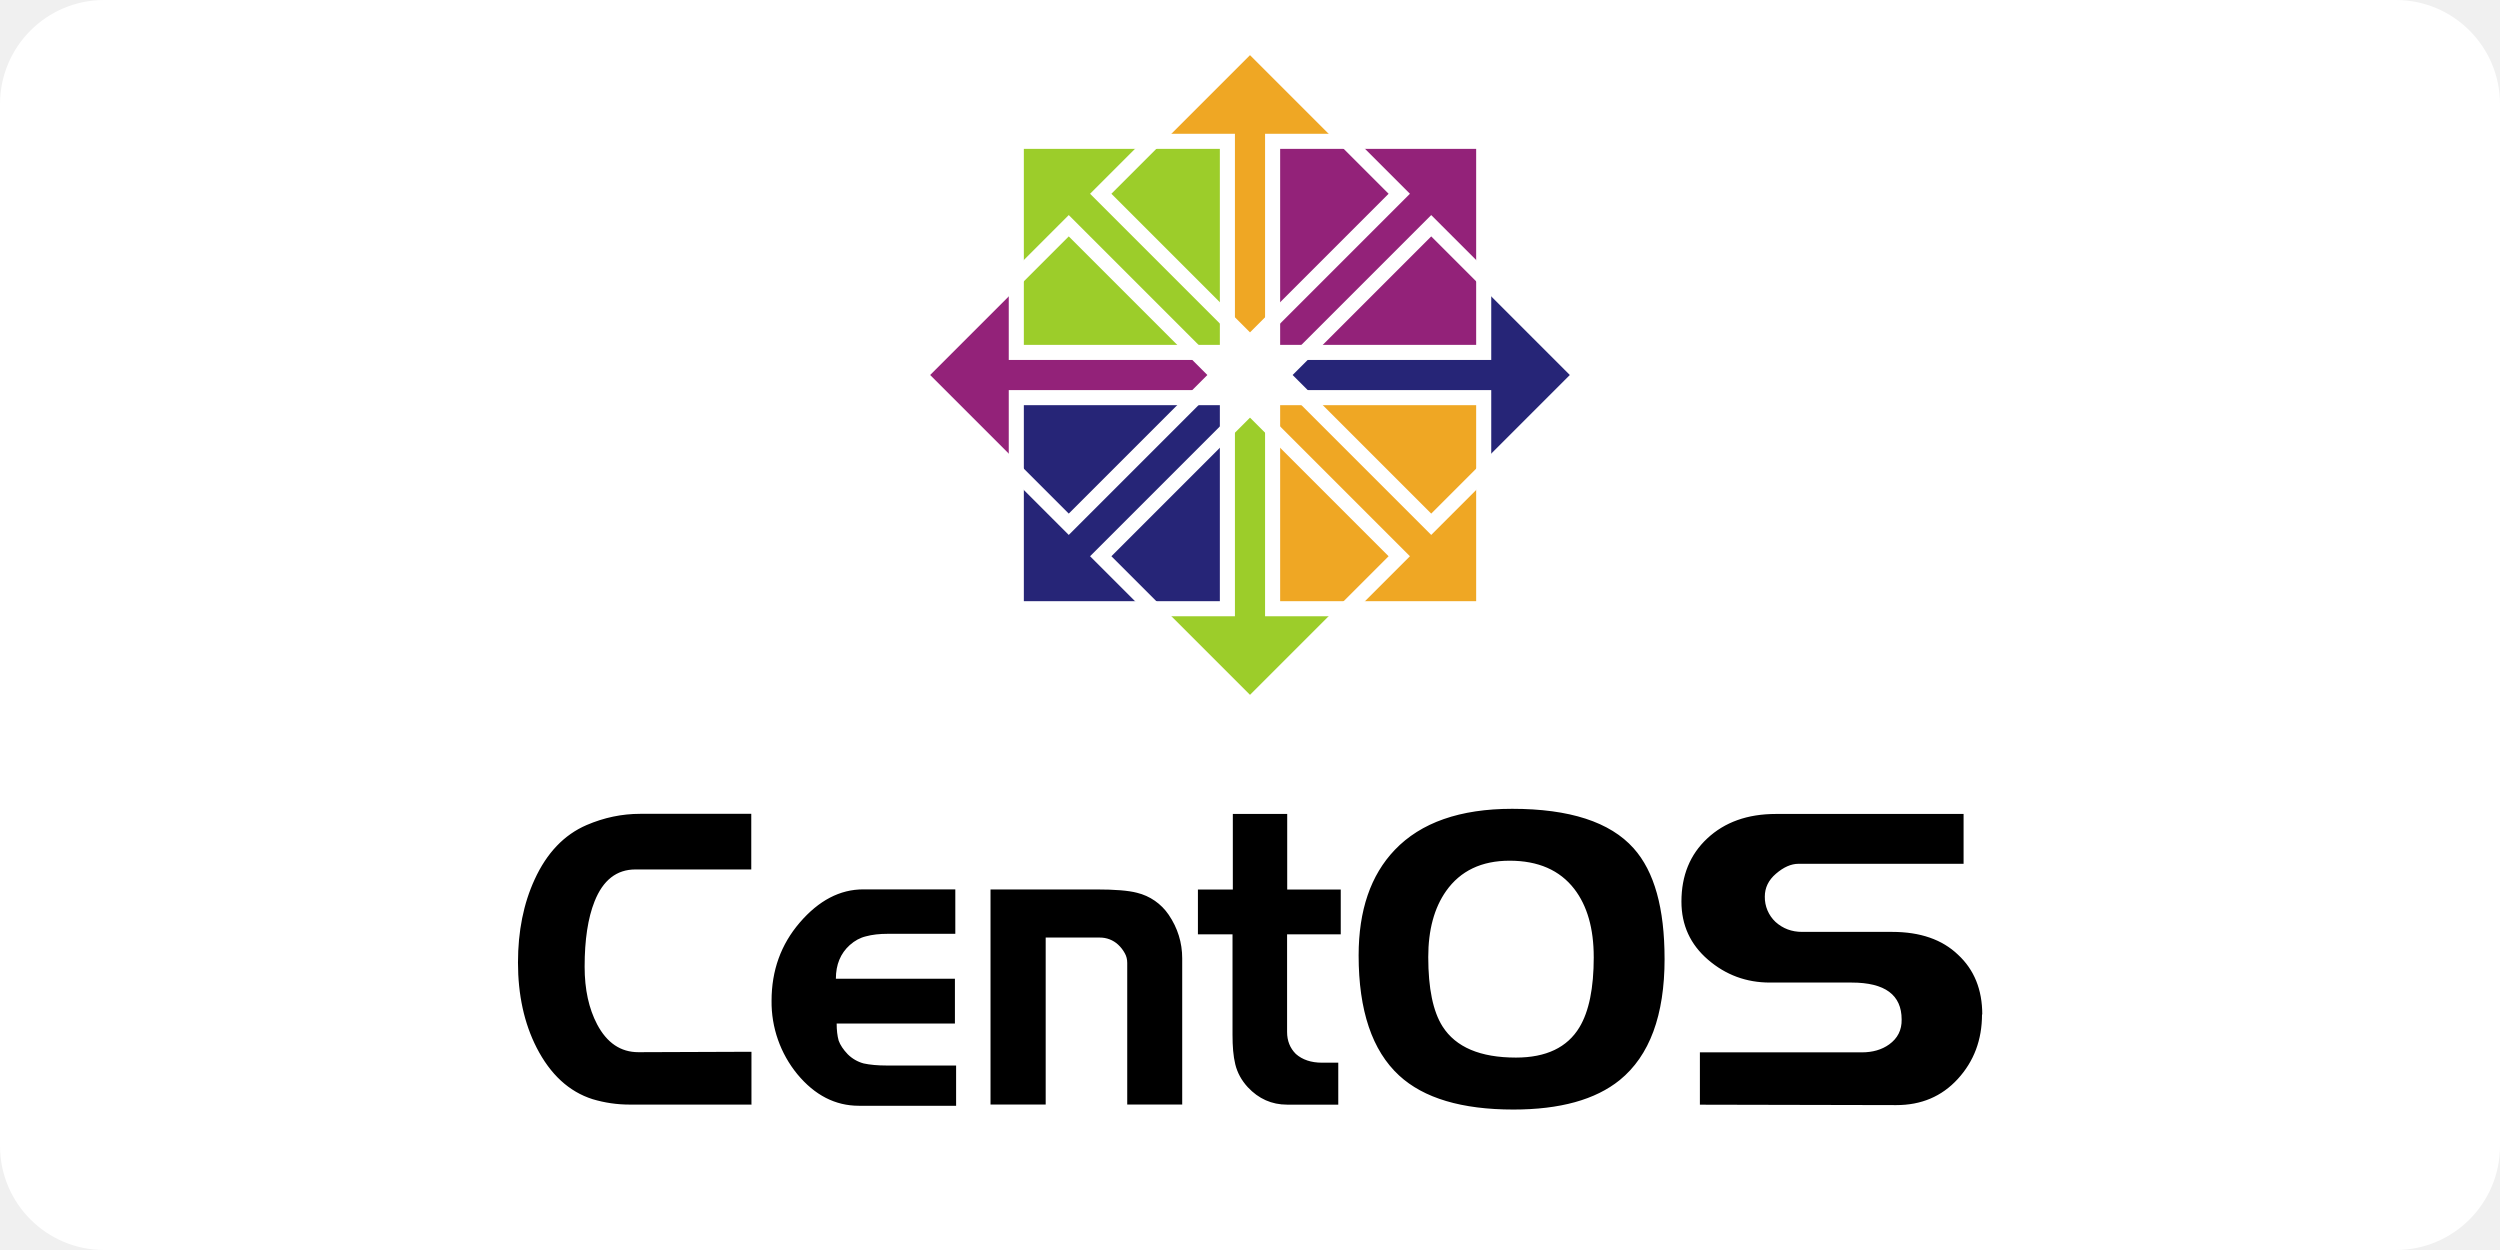
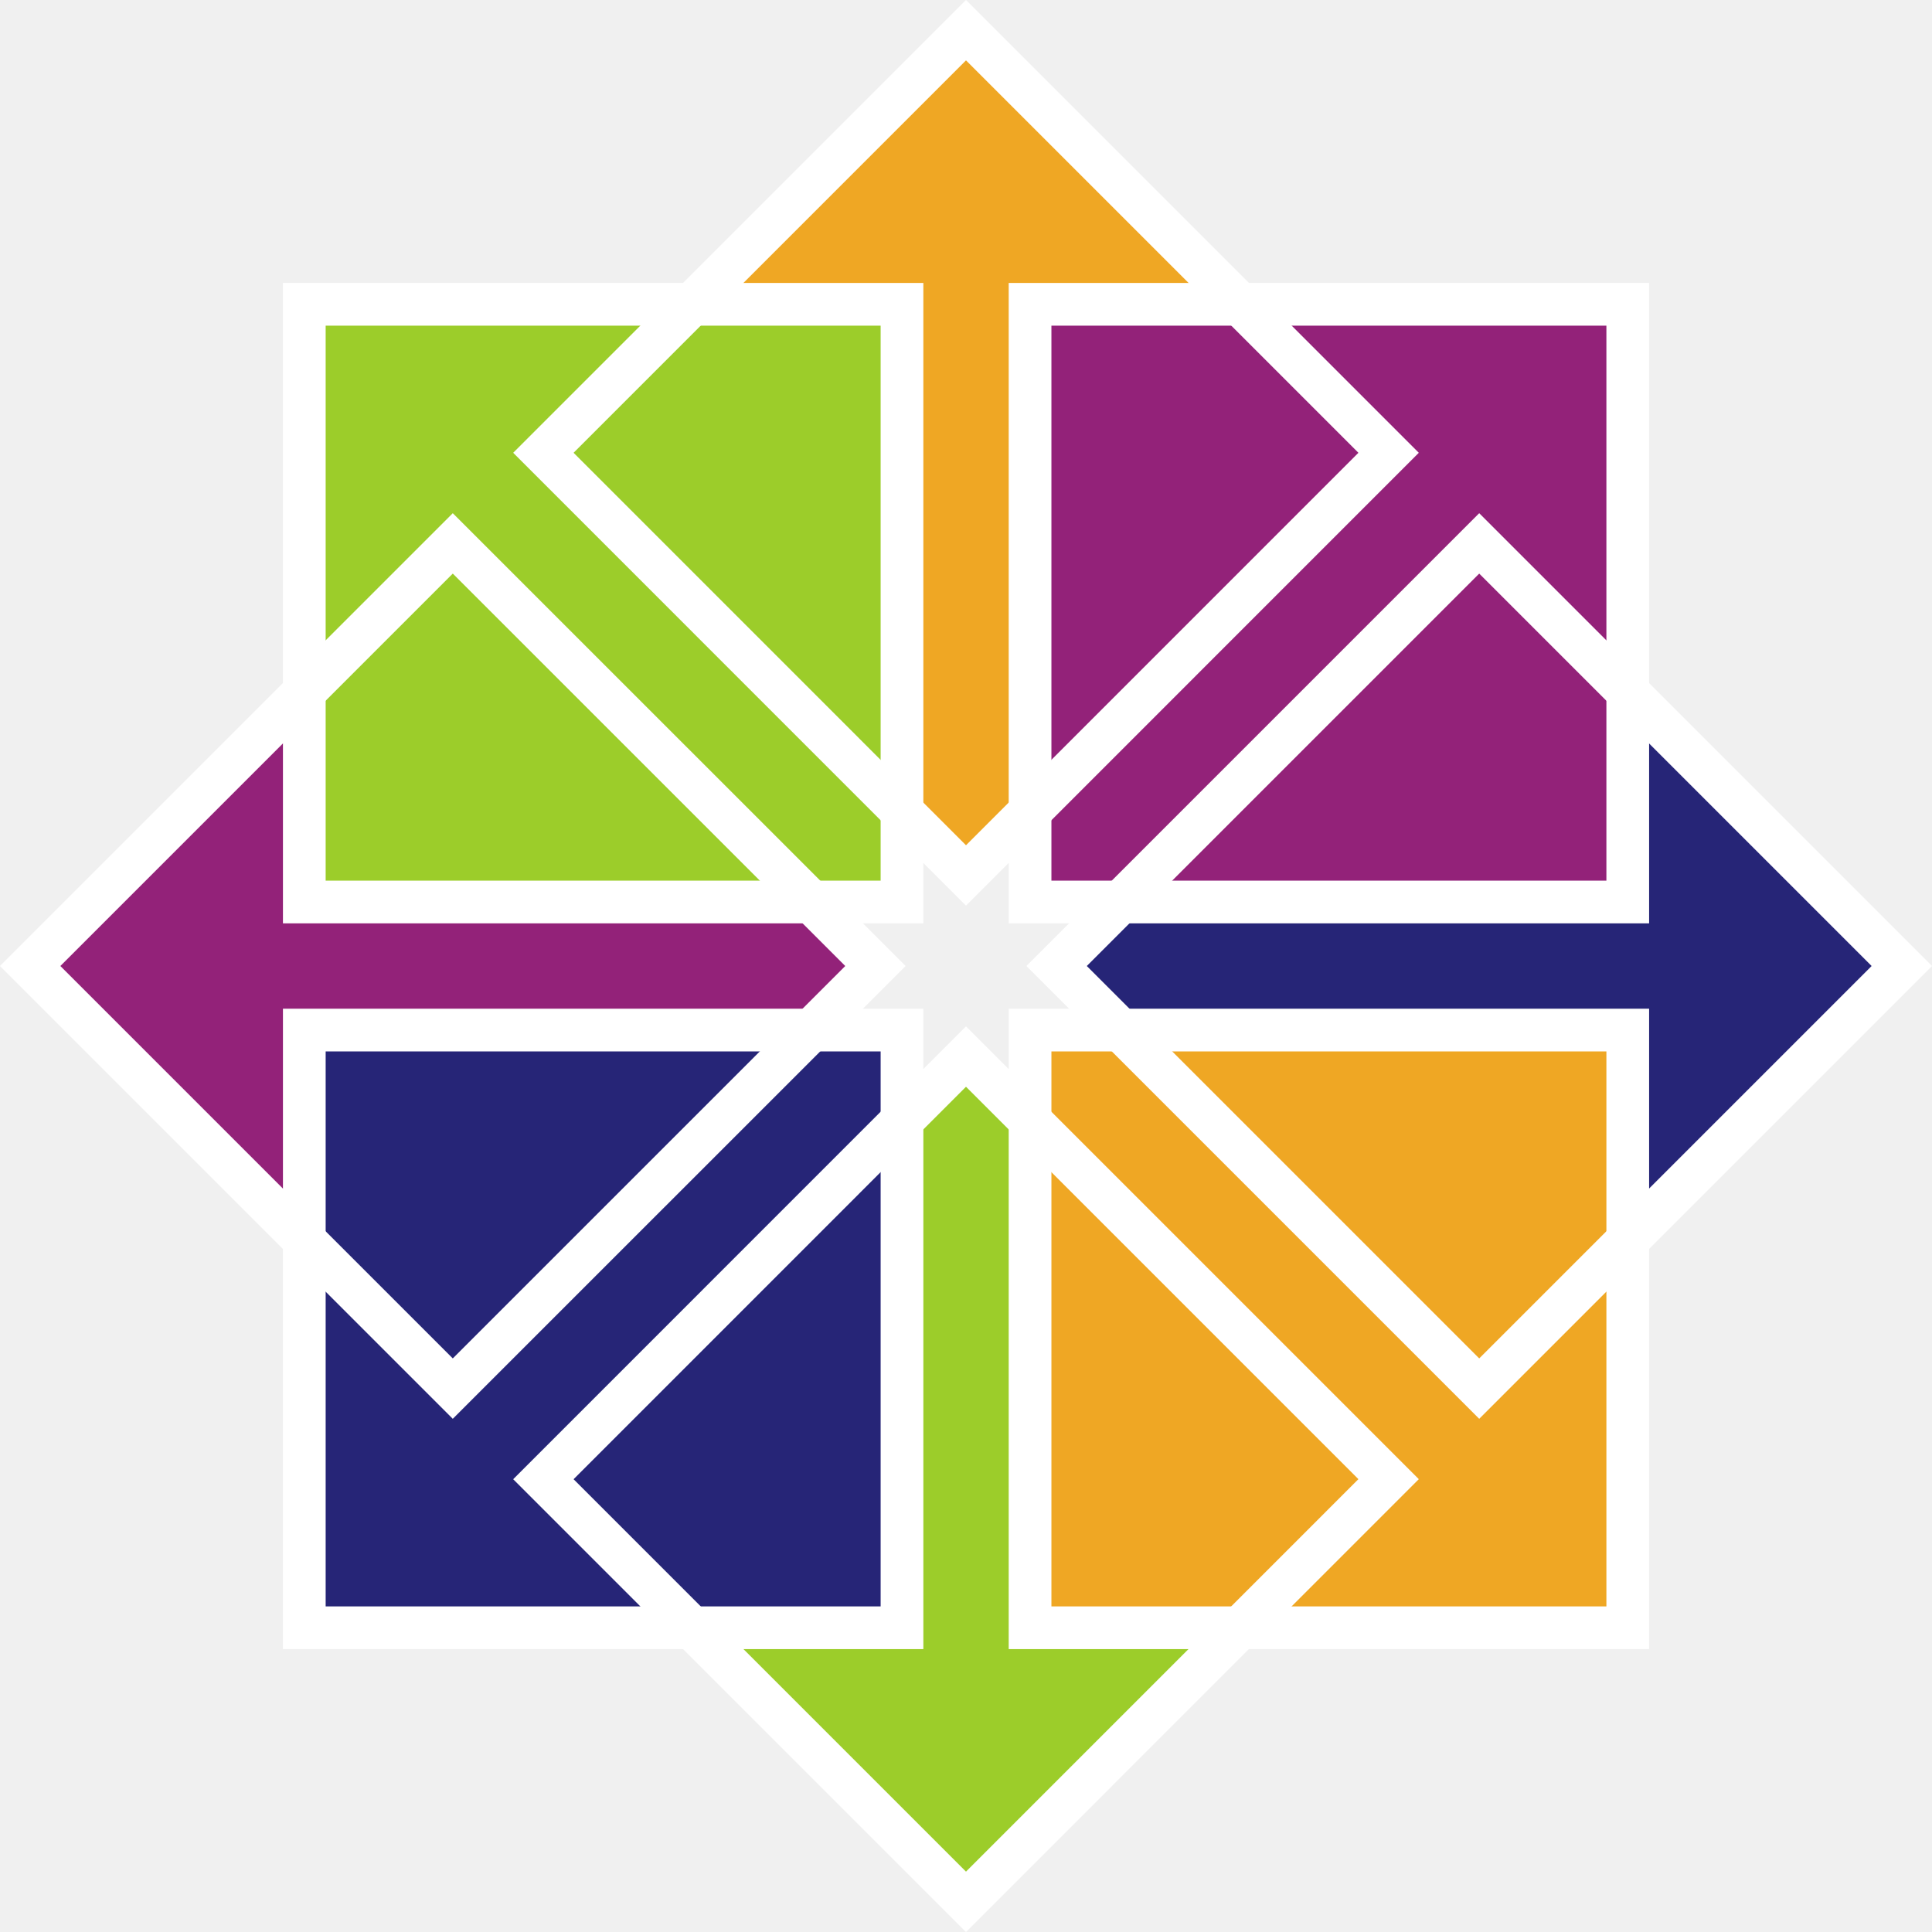
- <svg xmlns="http://www.w3.org/2000/svg" width="120" height="60">
-   <rect width="120" height="60" rx="5" fill="white" />
-   <path d="M21.866 2.6h76.268V57.4H21.866z" fill="#fff" fill-opacity="0" />
-   <path d="M36.1 53.02h-5.886c-.597 0-1.187-.086-1.77-.26-1.13-.36-2.025-1.183-2.686-2.472-.597-1.17-.895-2.532-.895-4.087 0-1.502.267-2.83.8-3.987.584-1.276 1.416-2.146 2.495-2.612.838-.36 1.695-.538 2.57-.538h5.333v2.67H30.5c-.902 0-1.556.512-1.962 1.535-.317.797-.476 1.84-.476 3.13 0 1.1.203 2.014.6 2.77.47.89 1.13 1.336 1.98 1.336l5.428-.02v2.532m9.802.06h-4.647c-1.13 0-2.114-.505-2.952-1.515a5.46 5.46 0 0 1-1.238-3.529c0-1.45.45-2.698 1.352-3.748.914-1.063 1.93-1.595 3.048-1.595h4.42v2.133h-3.238c-.406 0-.756.04-1.048.12-.28.066-.54.206-.78.42-.444.4-.667.937-.667 1.615h5.714v2.153H40.16c0 .32.032.59.095.817.076.213.222.432.438.658a1.71 1.71 0 0 0 .762.439c.305.066.673.1 1.105.1h3.333v1.934m10.862-.06h-2.648v-6.798c0-.173-.038-.326-.114-.46a1.61 1.61 0 0 0-.324-.419 1.28 1.28 0 0 0-.876-.339h-2.6v8.015h-2.648V42.693h5.067c.902 0 1.556.053 1.962.16a2.57 2.57 0 0 1 1.524 1.057c.432.638.648 1.336.648 2.093v7.018m7.604-8.174h-2.57v4.685c0 .425.14.778.42 1.057.317.28.736.42 1.257.42h.78v2.014h-2.457c-.736 0-1.365-.28-1.886-.837-.305-.332-.502-.698-.6-1.097s-.133-.87-.133-1.415v-4.825H57.5v-2.153h1.676v-3.628h2.61v3.628h2.57v2.153M79.9 46.023c0 2.71-.717 4.652-2.152 5.82-1.168.944-2.87 1.415-5.105 1.415-2.476 0-4.305-.545-5.486-1.635-1.295-1.196-1.943-3.117-1.943-5.762 0-2.166.578-3.854 1.733-5.064 1.257-1.316 3.136-1.974 5.638-1.974 2.755 0 4.698.63 5.828 1.894 1 1.116 1.486 2.884 1.486 5.303m-3.4-.08c0-1.37-.31-2.46-.933-3.27-.698-.904-1.733-1.356-3.105-1.356-1.346 0-2.362.485-3.048 1.455-.57.81-.857 1.867-.857 3.17 0 1.502.23 2.612.686 3.33.635.997 1.81 1.495 3.524 1.495 1.448 0 2.463-.485 3.048-1.455.457-.758.686-1.88.686-3.37m18.637 2.75c0 1.223-.387 2.253-1.162 3.1s-1.76 1.256-2.952 1.256l-9.428-.02v-2.512h7.77c.52 0 .96-.126 1.314-.38.406-.292.61-.69.6-1.196 0-1.183-.8-1.774-2.4-1.774h-3.924c-1.13 0-2.12-.365-2.97-1.097s-1.276-1.66-1.276-2.79c0-1.25.413-2.26 1.238-3.03.838-.784 1.936-1.176 3.295-1.176h9.01v2.392H86.33c-.356 0-.717.16-1.086.478-.356.306-.533.67-.533 1.097a1.63 1.63 0 0 0 .514 1.216c.356.32.78.478 1.276.478h4.324c1.346 0 2.4.366 3.162 1.097.775.718 1.162 1.675 1.162 2.87" />
-   <g transform="matrix(1.161966 0 0 1.161966 -9.717901 -6.441902)">
+ <svg xmlns="http://www.w3.org/2000/svg" width="64" height="64">
+   <g transform="matrix(1.954132 0 0 1.954132 -85.24798 -3.17432)">
    <g fill-rule="evenodd">
-       <path d="M57.78 20.006l1.02 1.014-1.02 1.014h-7.176V25.4L46.228 21l4.376-4.317v3.303z" fill="#932279" />
-       <path d="M61.03 18.816l-1.014 1.02-1.014-1.02V11.64h-3.377l4.4-4.376 4.317 4.376H61.03z" fill="#efa724" />
-       <path d="M62.22 22.064L61.2 21.05l1.02-1.014h7.176V16.66l4.376 4.4-4.376 4.317v-3.303z" fill="#262577" />
-       <path d="M58.97 23.254l1.014-1.02 1.014 1.02v7.176h3.377l-4.4 4.376-4.317-4.376h3.303z" fill="#9ccd2a" />
+       <path d="M57.42 16.804l1.185 1.178-1.185 1.178H49.08v3.924l-5.085-5.102 5.085-5.016v3.838z" fill="#932279" />
+       <path d="M61.196 15.42l-1.178 1.185-1.178-1.185V7.08h-3.924l5.102-5.085 5.016 5.085h-3.838z" fill="#efa724" />
+       <path d="M62.58 19.196l-1.185-1.178 1.185-1.178h8.338v-3.924l5.085 5.102-5.085 5.016v-3.838z" fill="#262577" />
+       <path d="M58.804 20.58l1.178-1.185 1.178 1.185v8.34h3.924l-5.102 5.085-5.016-5.085h3.838z" fill="#9ccd2a" />
    </g>
-     <g stroke="#fff" stroke-width=".623">
-       <path d="M50.346 11.382h8.72v8.72h-8.72z" fill="#9ccd2a" />
-       <path d="M60.934 11.382h8.72v8.72h-8.72z" fill="#932279" />
-       <path d="M60.934 21.97h8.72v8.72h-8.72z" fill="#efa724" />
-       <path d="M50.346 21.97h8.72v8.72h-8.72z" fill="#262577" />
-       <path d="M46.347 21.035l6.166-6.166 6.166 6.166-6.166 6.166zm7.487-7.487L60 7.382l6.166 6.166L60 19.714zm7.486 7.487l6.166-6.166 6.166 6.166-6.166 6.166zm-7.486 7.487L60 22.356l6.166 6.166L60 34.688z" fill="none" />
+     <g stroke="#fff" stroke-width=".724">
+       <path d="M48.783 6.783h10.132v10.132H48.783z" fill="#9ccd2a" />
+       <path d="M61.086 6.783h10.132v10.132H61.086z" fill="#932279" />
+       <path d="M61.086 19.086h10.132v10.132H61.086z" fill="#efa724" />
+       <path d="M48.783 19.086h10.132v10.132H48.783z" fill="#262577" />
+       <path d="M44.136 18l7.164-7.164L58.465 18 51.3 25.164zm8.7-8.7L60 2.136 67.164 9.3 60 16.465zm8.7 8.7l7.164-7.164L75.864 18 68.7 25.164zm-8.7 8.7L60 19.535l7.164 7.164L60 33.864z" fill="none" />
    </g>
  </g>
</svg>
